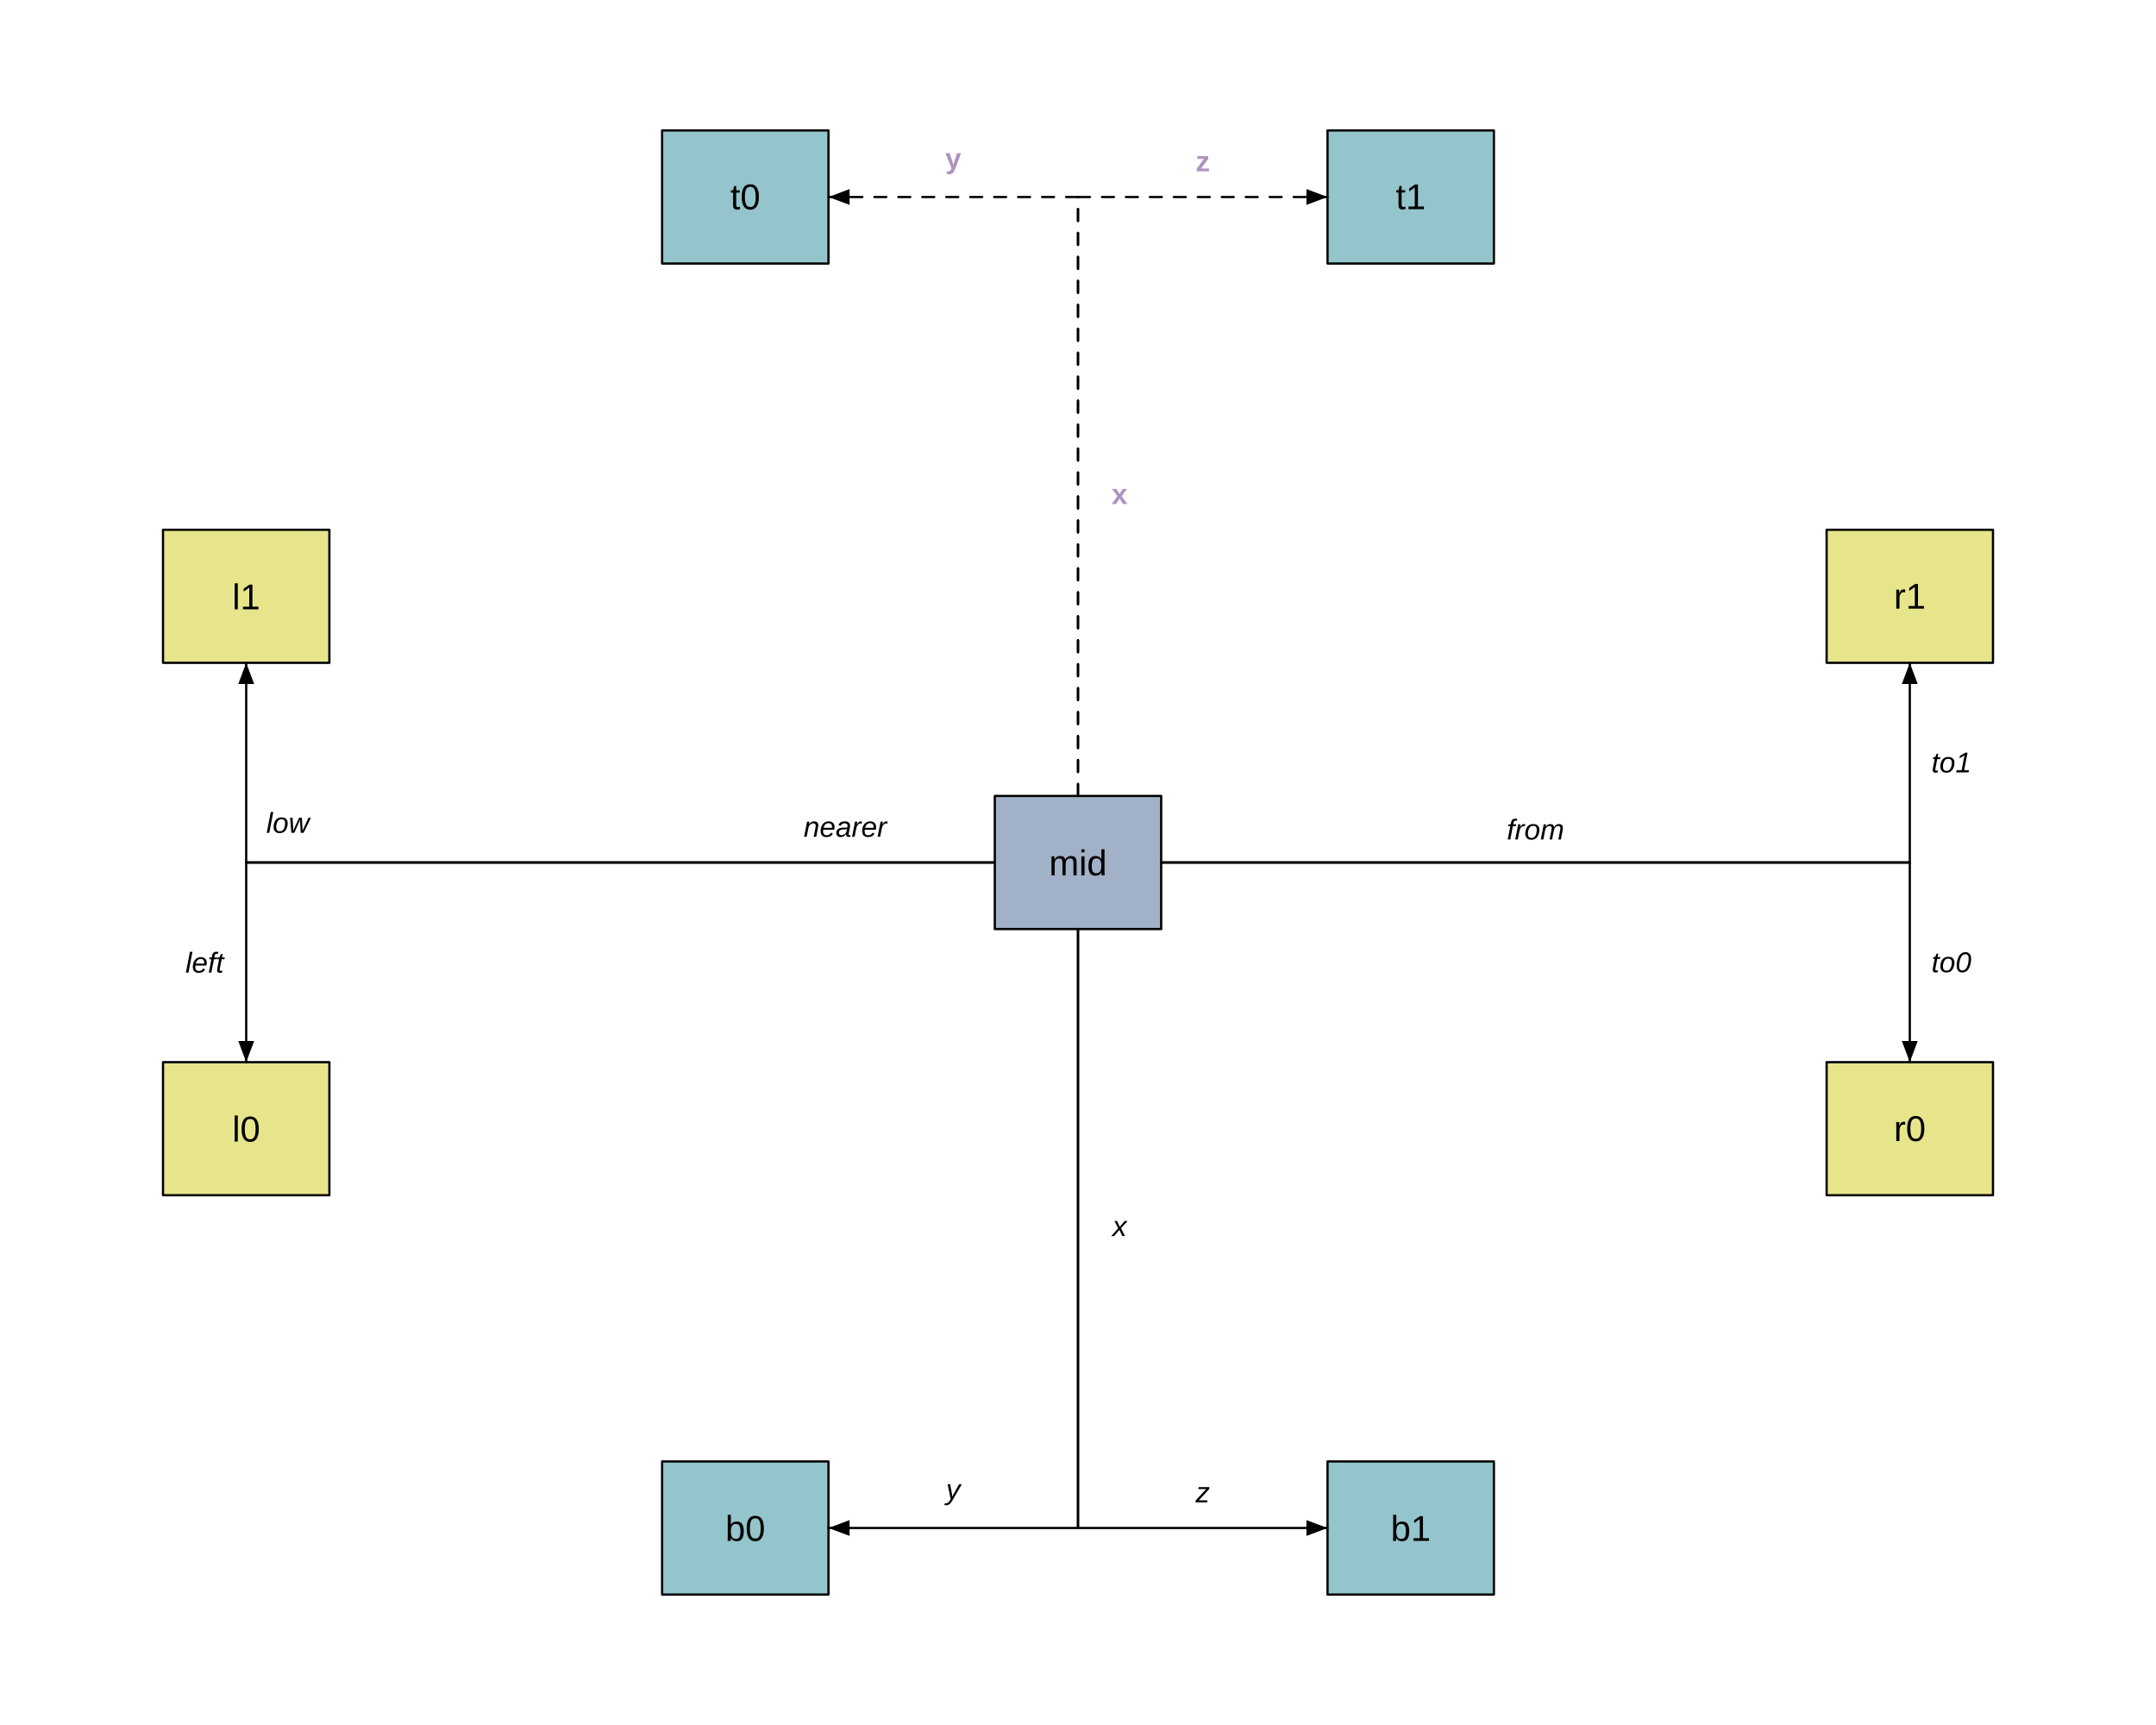
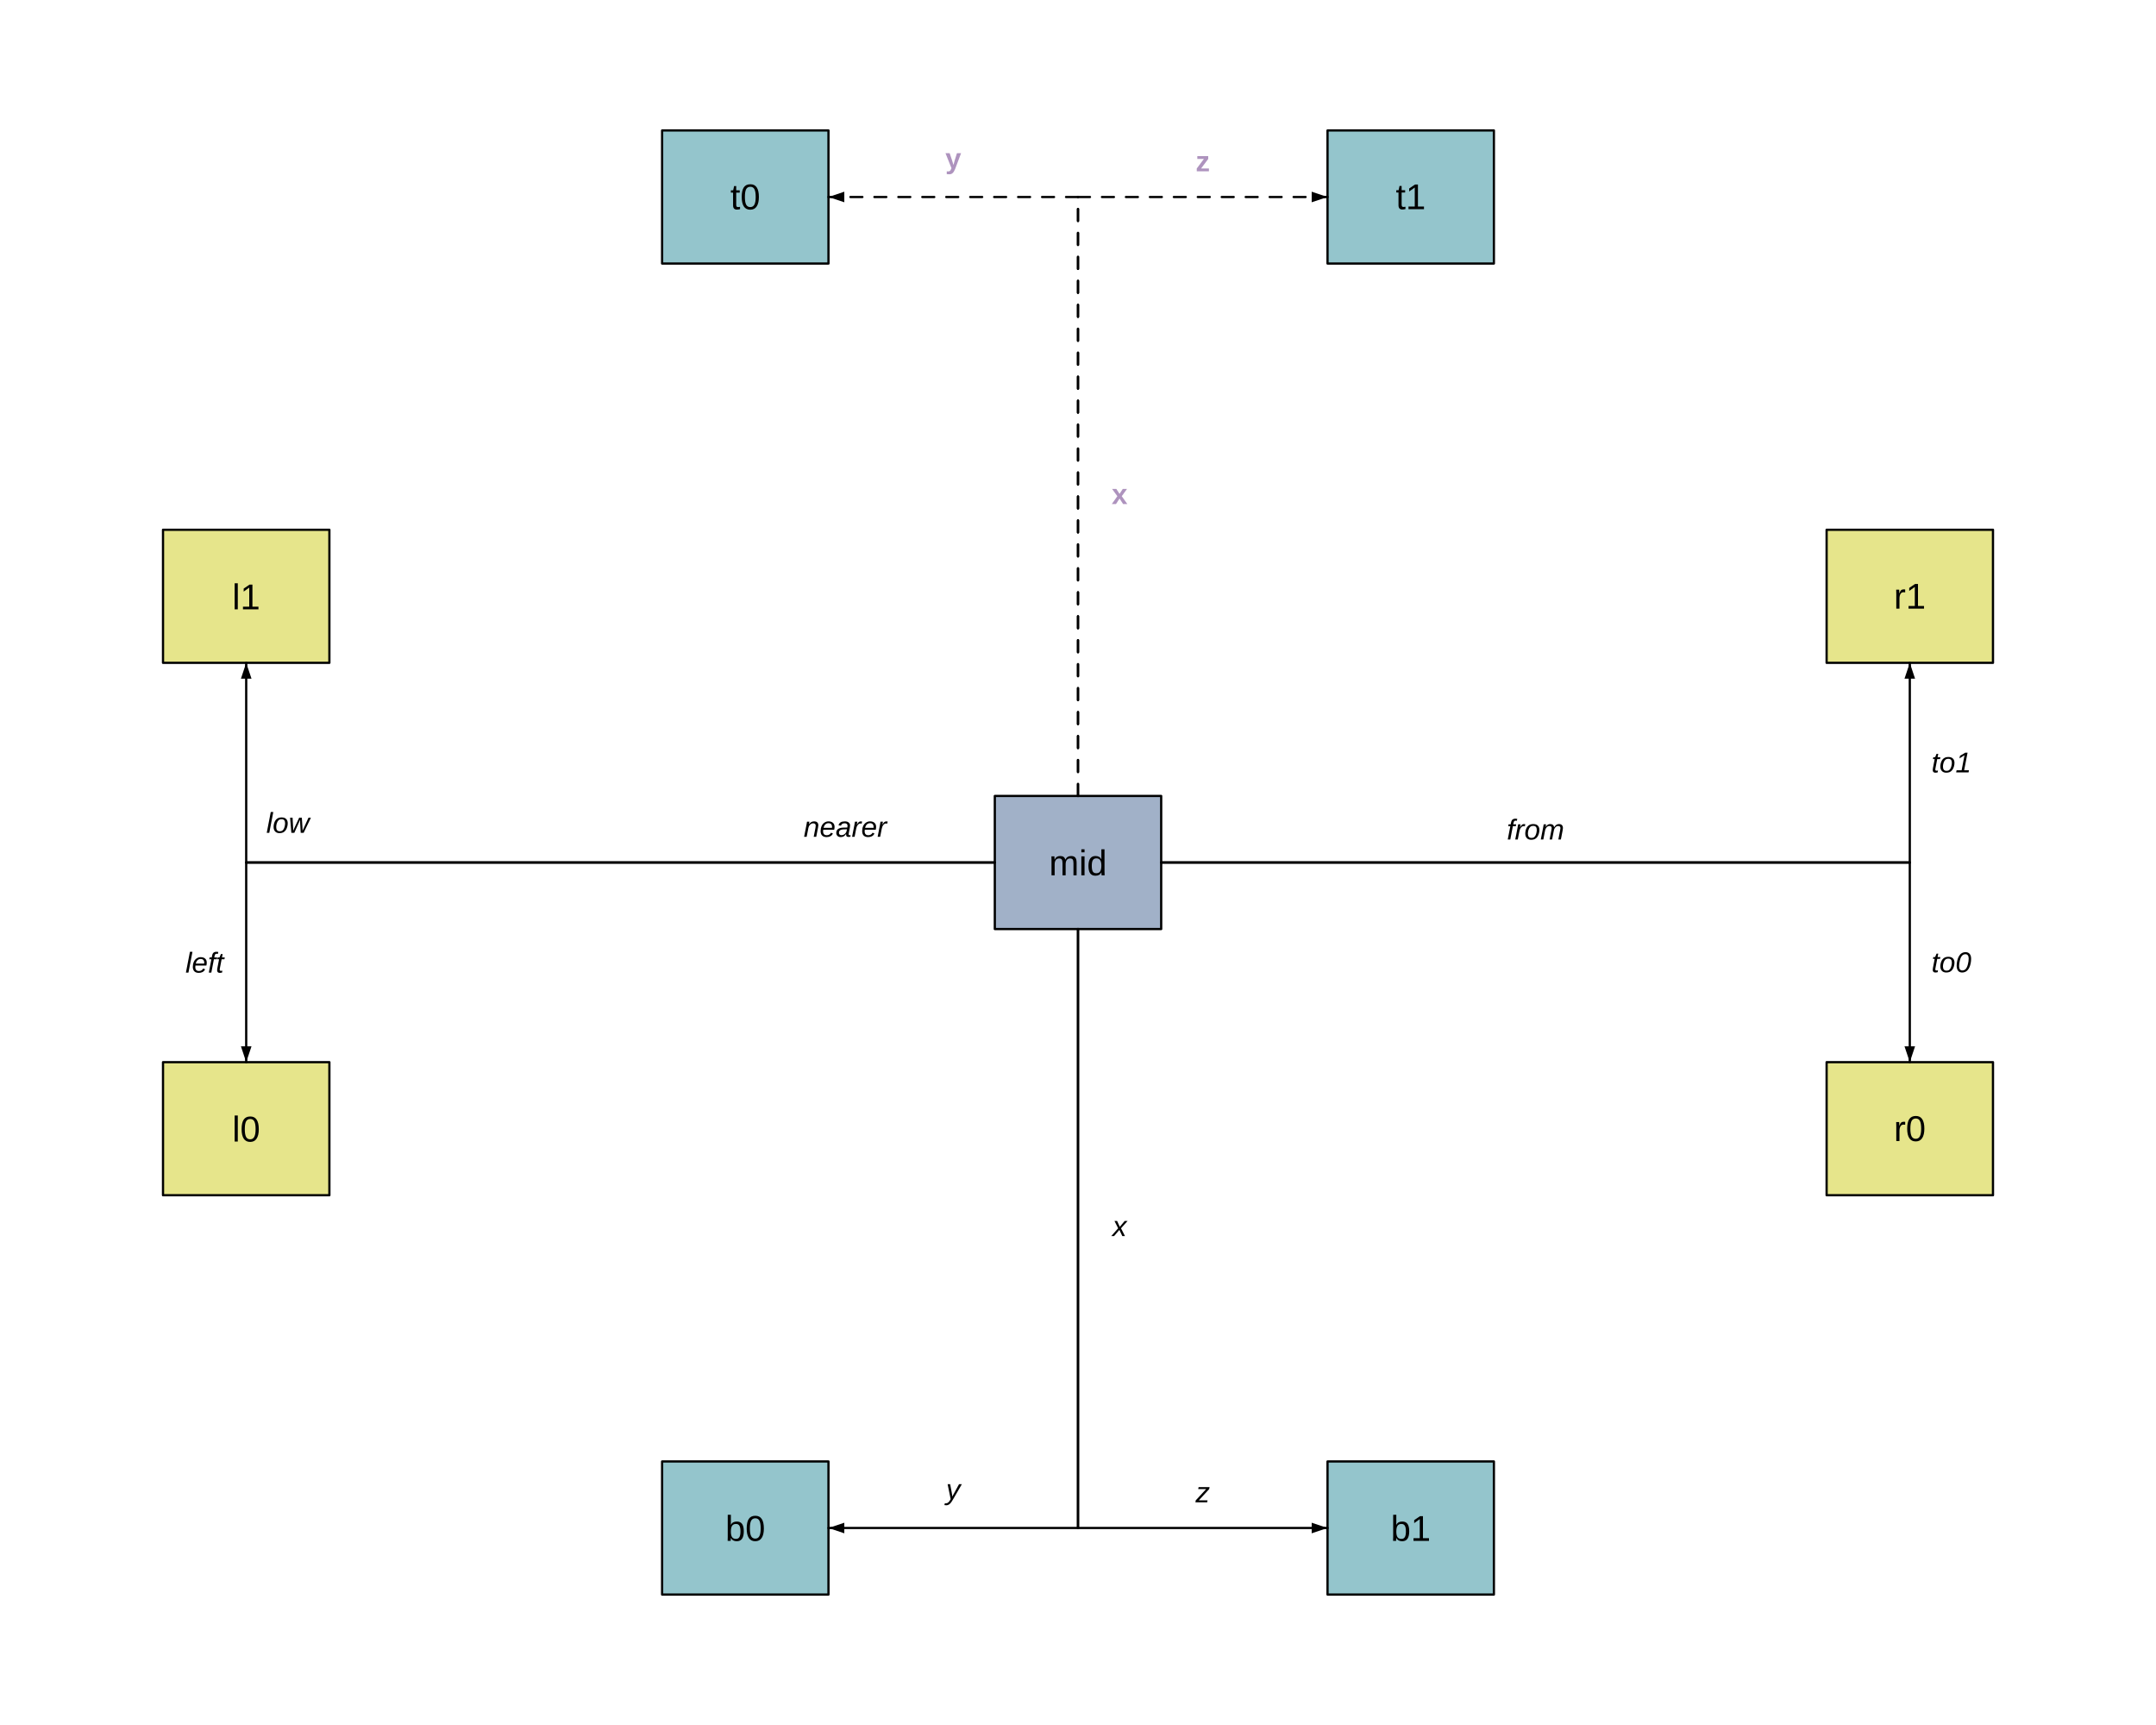
<svg xmlns="http://www.w3.org/2000/svg" viewBox="0 0 720.00 576.00">
  <defs>
    <style type="text/css">
    line, polyline, polygon, path, rect, circle {
      fill: none;
      stroke: #000000;
      stroke-linecap: round;
      stroke-linejoin: round;
      stroke-miterlimit: 10.00;
    }
  </style>
  </defs>
  <rect width="100%" height="100%" style="stroke: none; fill: #FFFFFF;" />
  <text transform="translate(-2.88,291.34) rotate(-90)" style="font-size: 12.00px; font-family: Liberation Sans;" textLength="6.67px" lengthAdjust="spacingAndGlyphs">0</text>
  <rect x="332.22" y="265.78" width="55.56" height="44.44" style="stroke-width: 0.75; fill: #A1B1C8;" />
  <text x="350.33" y="292.29" style="font-size: 12.00px; font-family: Liberation Sans;" textLength="19.34px" lengthAdjust="spacingAndGlyphs">mid</text>
  <rect x="610.00" y="176.89" width="55.56" height="44.44" style="stroke-width: 0.75; fill: #E6E58B;" />
  <text x="632.44" y="203.24" style="font-size: 12.00px; font-family: Liberation Sans;" textLength="10.67px" lengthAdjust="spacingAndGlyphs">r1</text>
  <rect x="610.00" y="354.67" width="55.56" height="44.44" style="stroke-width: 0.75; fill: #E6E58B;" />
  <text x="632.44" y="381.01" style="font-size: 12.00px; font-family: Liberation Sans;" textLength="10.67px" lengthAdjust="spacingAndGlyphs">r0</text>
  <rect x="54.44" y="176.89" width="55.56" height="44.44" style="stroke-width: 0.75; fill: #E6E58B;" />
  <text x="77.55" y="203.46" style="font-size: 12.00px; font-family: Liberation Sans;" textLength="9.34px" lengthAdjust="spacingAndGlyphs">l1</text>
  <rect x="54.44" y="354.67" width="55.56" height="44.44" style="stroke-width: 0.75; fill: #E6E58B;" />
  <text x="77.55" y="381.18" style="font-size: 12.00px; font-family: Liberation Sans;" textLength="9.34px" lengthAdjust="spacingAndGlyphs">l0</text>
  <rect x="221.11" y="43.56" width="55.56" height="44.44" style="stroke-width: 0.75; fill: #94C5CC;" />
  <text x="243.89" y="69.90" style="font-size: 12.00px; font-family: Liberation Sans;" textLength="10.00px" lengthAdjust="spacingAndGlyphs">t0</text>
  <rect x="443.33" y="43.56" width="55.56" height="44.44" style="stroke-width: 0.75; fill: #94C5CC;" />
  <text x="466.11" y="69.86" style="font-size: 12.00px; font-family: Liberation Sans;" textLength="10.00px" lengthAdjust="spacingAndGlyphs">t1</text>
  <rect x="221.11" y="488.00" width="55.56" height="44.44" style="stroke-width: 0.75; fill: #94C5CC;" />
  <text x="242.22" y="514.51" style="font-size: 12.00px; font-family: Liberation Sans;" textLength="13.34px" lengthAdjust="spacingAndGlyphs">b0</text>
  <rect x="443.33" y="488.00" width="55.56" height="44.44" style="stroke-width: 0.75; fill: #94C5CC;" />
  <text x="464.44" y="514.51" style="font-size: 12.00px; font-family: Liberation Sans;" textLength="13.34px" lengthAdjust="spacingAndGlyphs">b1</text>
  <rect x="637.78" y="288.00" width="0.00" height="0.00" style="stroke-width: 0.75; fill: #CCCCCC;" />
  <line x1="387.78" y1="288.00" x2="637.78" y2="288.00" style="stroke-width: 0.75;" />
  <text x="503.19" y="280.32" style="font-size: 9.60px; font-style: italic; font-family: Liberation Sans;" textLength="19.17px" lengthAdjust="spacingAndGlyphs">from</text>
  <line x1="637.78" y1="288.00" x2="637.78" y2="354.67" style="stroke-width: 0.75;" />
-   <polygon points="635.13,347.61 637.78,354.67 640.42,347.61 " style="stroke-width: 0.00; fill: #000000;" />
+   <polygon points="636.01,349.38 637.78,354.67 639.54,349.38 " style="stroke-width: 0.00; fill: #000000;" />
  <text x="645.00" y="324.64" style="font-size: 9.60px; font-style: italic; font-family: Liberation Sans;" textLength="13.33px" lengthAdjust="spacingAndGlyphs">to0</text>
  <rect x="637.78" y="288.00" width="0.00" height="0.00" style="stroke-width: 0.75; fill: #CCCCCC;" />
  <line x1="387.78" y1="288.00" x2="637.78" y2="288.00" style="stroke-width: 0.75;" />
  <line x1="637.78" y1="288.00" x2="637.78" y2="221.33" style="stroke-width: 0.75;" />
-   <polygon points="640.42,228.39 637.78,221.33 635.13,228.39 " style="stroke-width: 0.00; fill: #000000;" />
+   <polygon points="639.54,226.62 637.78,221.33 636.01,226.62 " style="stroke-width: 0.00; fill: #000000;" />
  <text x="645.00" y="257.92" style="font-size: 9.60px; font-style: italic; font-family: Liberation Sans;" textLength="13.33px" lengthAdjust="spacingAndGlyphs">to1</text>
  <rect x="82.22" y="288.00" width="0.00" height="0.00" style="stroke-width: 0.75; fill: #CCCCCC;" />
  <line x1="332.22" y1="288.00" x2="82.22" y2="288.00" style="stroke-width: 0.75;" />
  <text x="268.38" y="279.42" style="font-size: 9.60px; font-style: italic; font-family: Liberation Sans;" textLength="27.69px" lengthAdjust="spacingAndGlyphs">nearer</text>
  <line x1="82.22" y1="288.00" x2="82.22" y2="354.67" style="stroke-width: 0.75;" />
-   <polygon points="79.58,347.61 82.22,354.67 84.87,347.61 " style="stroke-width: 0.00; fill: #000000;" />
+   <polygon points="80.46,349.38 82.22,354.67 83.99,349.38 " style="stroke-width: 0.00; fill: #000000;" />
  <text x="61.93" y="324.76" style="font-size: 9.60px; font-style: italic; font-family: Liberation Sans;" textLength="12.80px" lengthAdjust="spacingAndGlyphs">left</text>
  <rect x="82.22" y="288.00" width="0.00" height="0.00" style="stroke-width: 0.75; fill: #CCCCCC;" />
  <line x1="332.22" y1="288.00" x2="82.22" y2="288.00" style="stroke-width: 0.75;" />
  <line x1="82.22" y1="288.00" x2="82.22" y2="221.33" style="stroke-width: 0.75;" />
-   <polygon points="84.87,228.39 82.22,221.33 79.58,228.39 " style="stroke-width: 0.00; fill: #000000;" />
+   <polygon points="83.99,226.62 82.22,221.33 80.46,226.62 " style="stroke-width: 0.00; fill: #000000;" />
  <text x="88.92" y="278.10" style="font-size: 9.60px; font-style: italic; font-family: Liberation Sans;" textLength="14.38px" lengthAdjust="spacingAndGlyphs">low</text>
  <rect x="360.00" y="65.78" width="0.00" height="0.00" style="stroke-width: 0.75; fill: #CCCCCC;" />
  <line x1="360.00" y1="265.78" x2="360.00" y2="65.78" style="stroke-width: 0.75; stroke-dasharray: 4.00,4.00;" />
  <text x="371.22" y="168.31" style="font-size: 9.60px; font-weight: bold; fill: #AE93BE; font-family: Liberation Sans;" textLength="5.33px" lengthAdjust="spacingAndGlyphs">x</text>
  <line x1="360.00" y1="65.78" x2="276.67" y2="65.78" style="stroke-width: 0.75; stroke-dasharray: 4.00,4.00;" />
-   <polygon points="283.72,63.13 276.67,65.78 283.72,68.42 " style="stroke-width: 0.00; fill: #000000;" />
+   <polygon points="281.96,64.01 276.67,65.78 281.96,67.54 " style="stroke-width: 0.00; fill: #000000;" />
  <text x="315.67" y="56.21" style="font-size: 9.60px; font-weight: bold; fill: #AE93BE; font-family: Liberation Sans;" textLength="5.33px" lengthAdjust="spacingAndGlyphs">y</text>
  <rect x="360.00" y="65.78" width="0.00" height="0.00" style="stroke-width: 0.75; fill: #CCCCCC;" />
  <line x1="360.00" y1="265.78" x2="360.00" y2="65.78" style="stroke-width: 0.75; stroke-dasharray: 4.00,4.00;" />
  <line x1="360.00" y1="65.78" x2="443.33" y2="65.78" style="stroke-width: 0.75; stroke-dasharray: 4.00,4.00;" />
-   <polygon points="436.28,68.42 443.33,65.78 436.28,63.13 " style="stroke-width: 0.00; fill: #000000;" />
+   <polygon points="438.04,67.54 443.33,65.78 438.04,64.01 " style="stroke-width: 0.00; fill: #000000;" />
  <text x="399.27" y="57.20" style="font-size: 9.60px; font-weight: bold; fill: #AE93BE; font-family: Liberation Sans;" textLength="4.80px" lengthAdjust="spacingAndGlyphs">z</text>
  <rect x="360.00" y="510.22" width="0.00" height="0.00" style="stroke-width: 0.75; fill: #CCCCCC;" />
  <line x1="360.00" y1="310.22" x2="360.00" y2="510.22" style="stroke-width: 0.75;" />
  <text x="371.49" y="412.75" style="font-size: 9.60px; font-style: italic; font-family: Liberation Sans;" textLength="4.80px" lengthAdjust="spacingAndGlyphs">x</text>
  <line x1="360.00" y1="510.22" x2="276.67" y2="510.22" style="stroke-width: 0.75;" />
-   <polygon points="283.72,507.58 276.67,510.22 283.72,512.87 " style="stroke-width: 0.00; fill: #000000;" />
+   <polygon points="281.96,508.46 276.67,510.22 281.96,511.99 " style="stroke-width: 0.00; fill: #000000;" />
  <text x="315.93" y="500.65" style="font-size: 9.60px; font-style: italic; font-family: Liberation Sans;" textLength="4.80px" lengthAdjust="spacingAndGlyphs">y</text>
  <rect x="360.00" y="510.22" width="0.00" height="0.00" style="stroke-width: 0.75; fill: #CCCCCC;" />
  <line x1="360.00" y1="310.22" x2="360.00" y2="510.22" style="stroke-width: 0.75;" />
  <line x1="360.00" y1="510.22" x2="443.33" y2="510.22" style="stroke-width: 0.75;" />
-   <polygon points="436.28,512.87 443.33,510.22 436.28,507.58 " style="stroke-width: 0.00; fill: #000000;" />
+   <polygon points="438.04,511.99 443.33,510.22 438.04,508.46 " style="stroke-width: 0.00; fill: #000000;" />
  <text x="399.27" y="501.64" style="font-size: 9.60px; font-style: italic; font-family: Liberation Sans;" textLength="4.80px" lengthAdjust="spacingAndGlyphs">z</text>
</svg>
